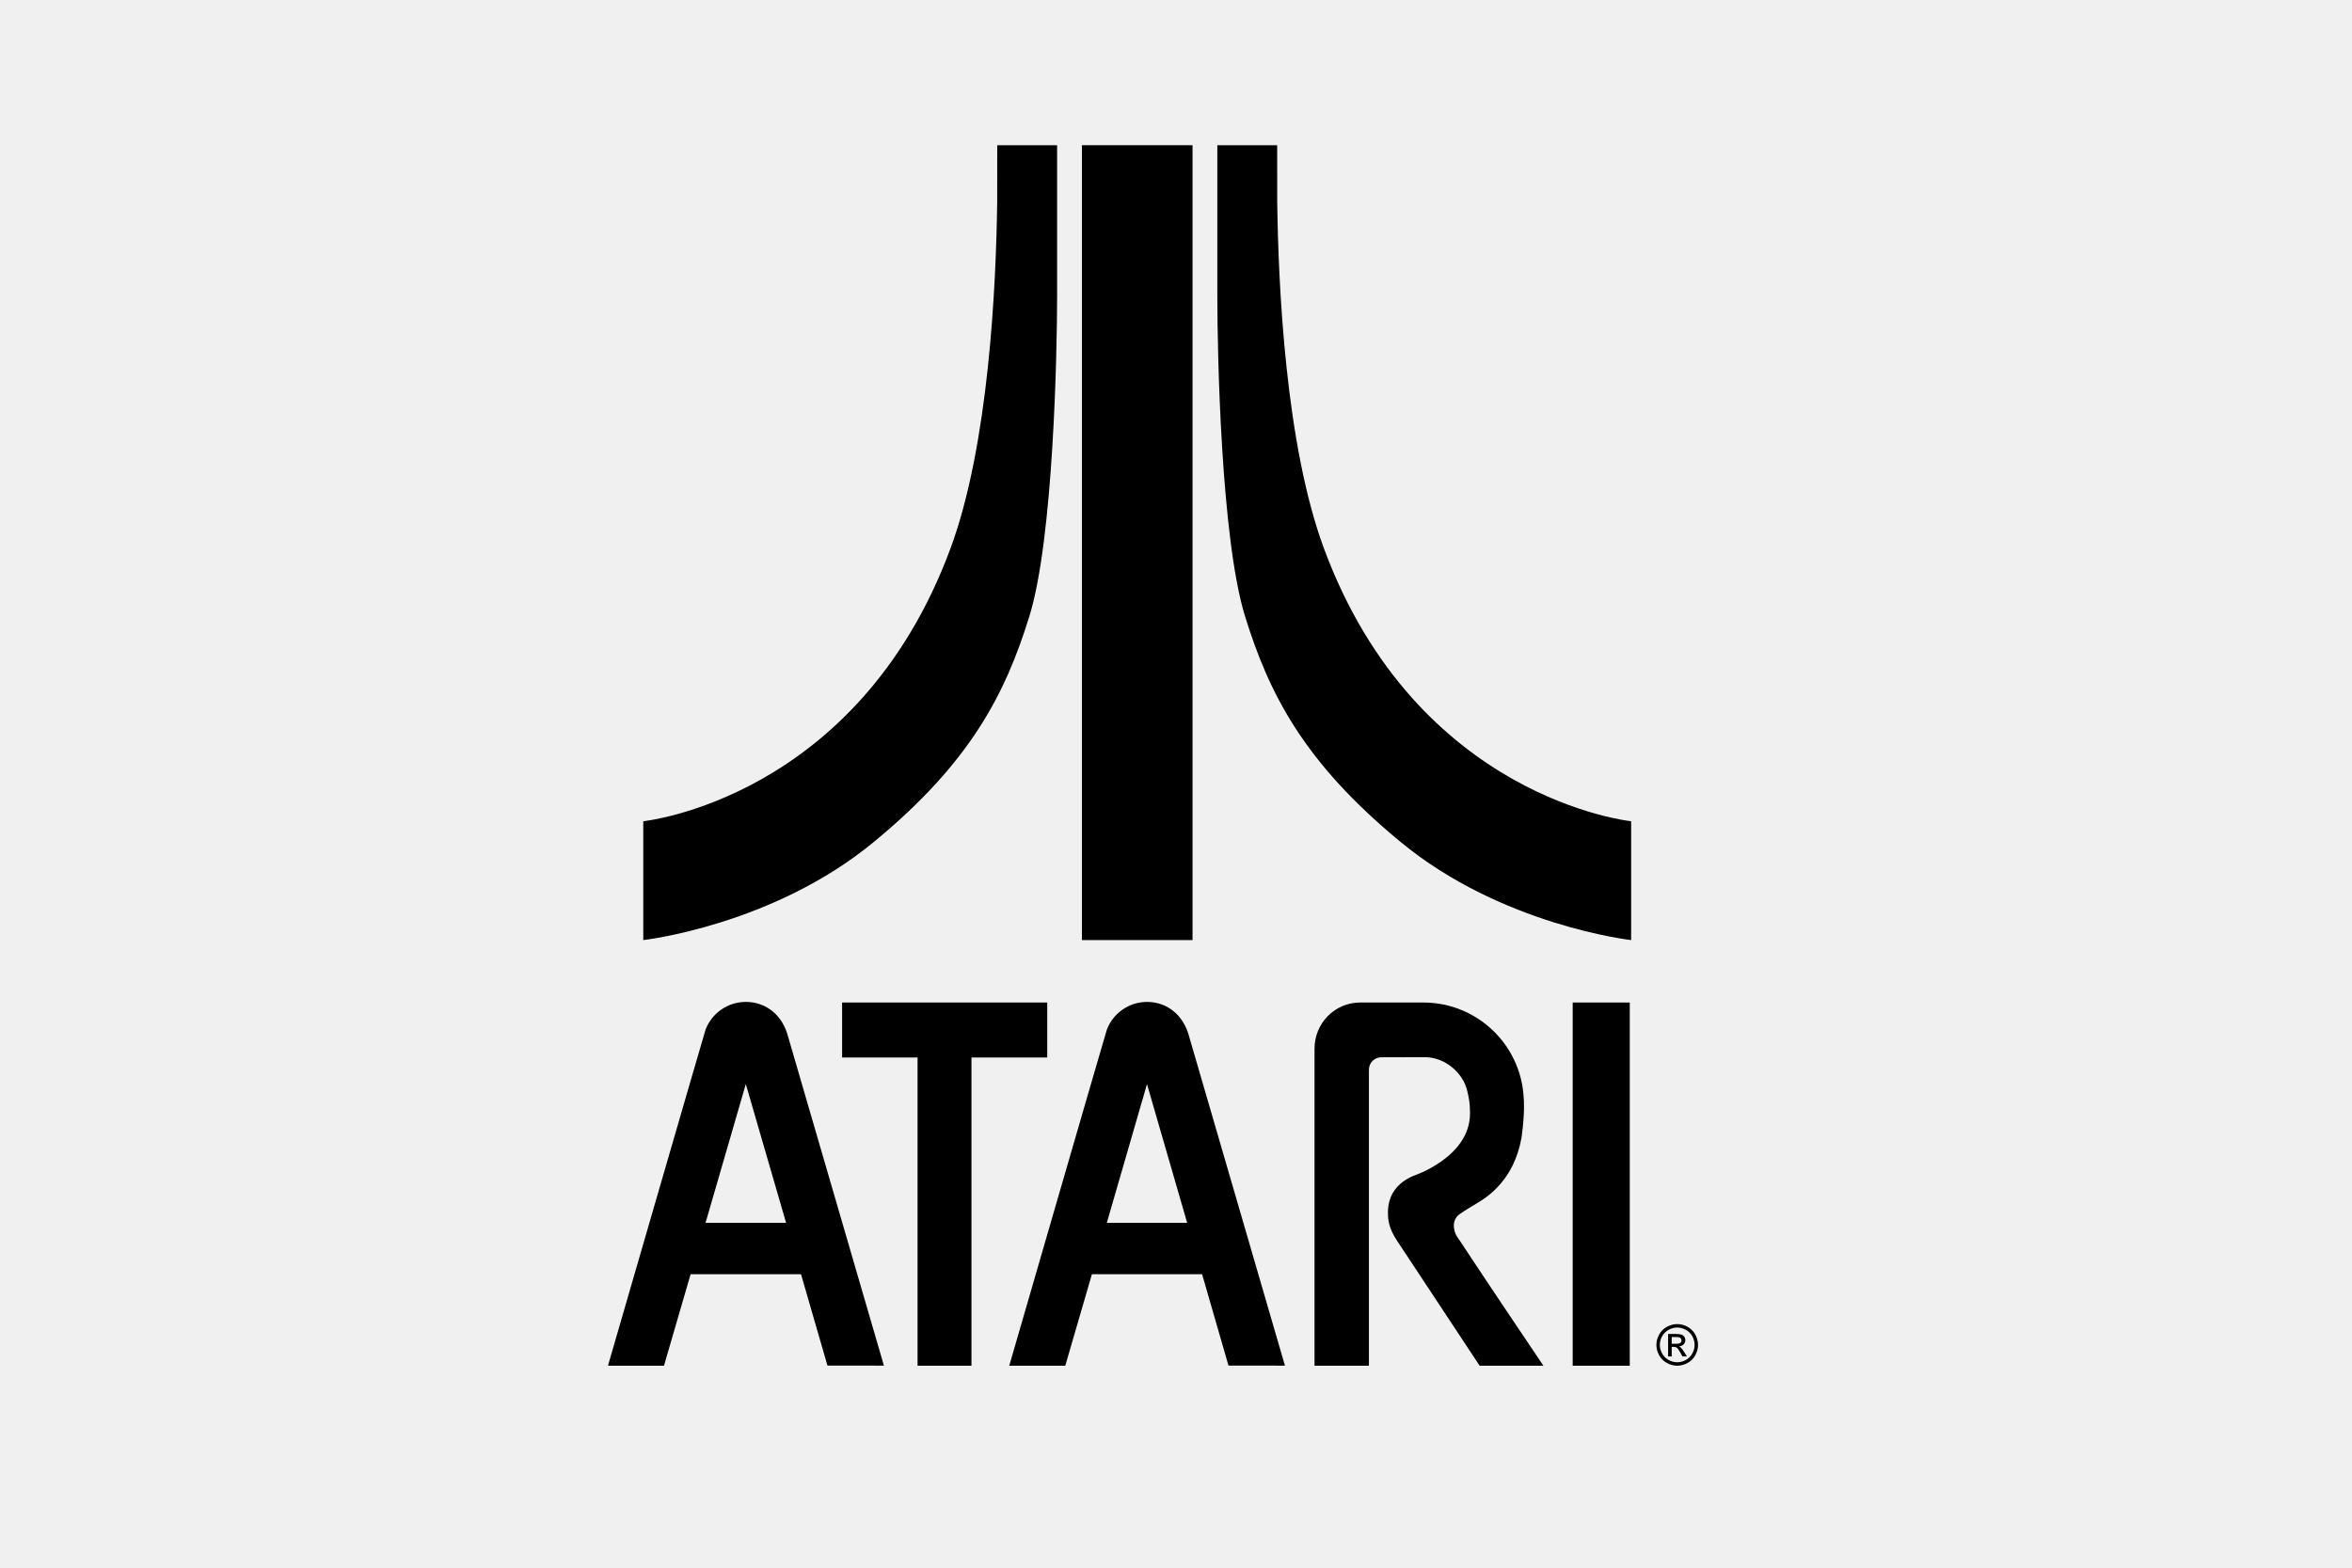
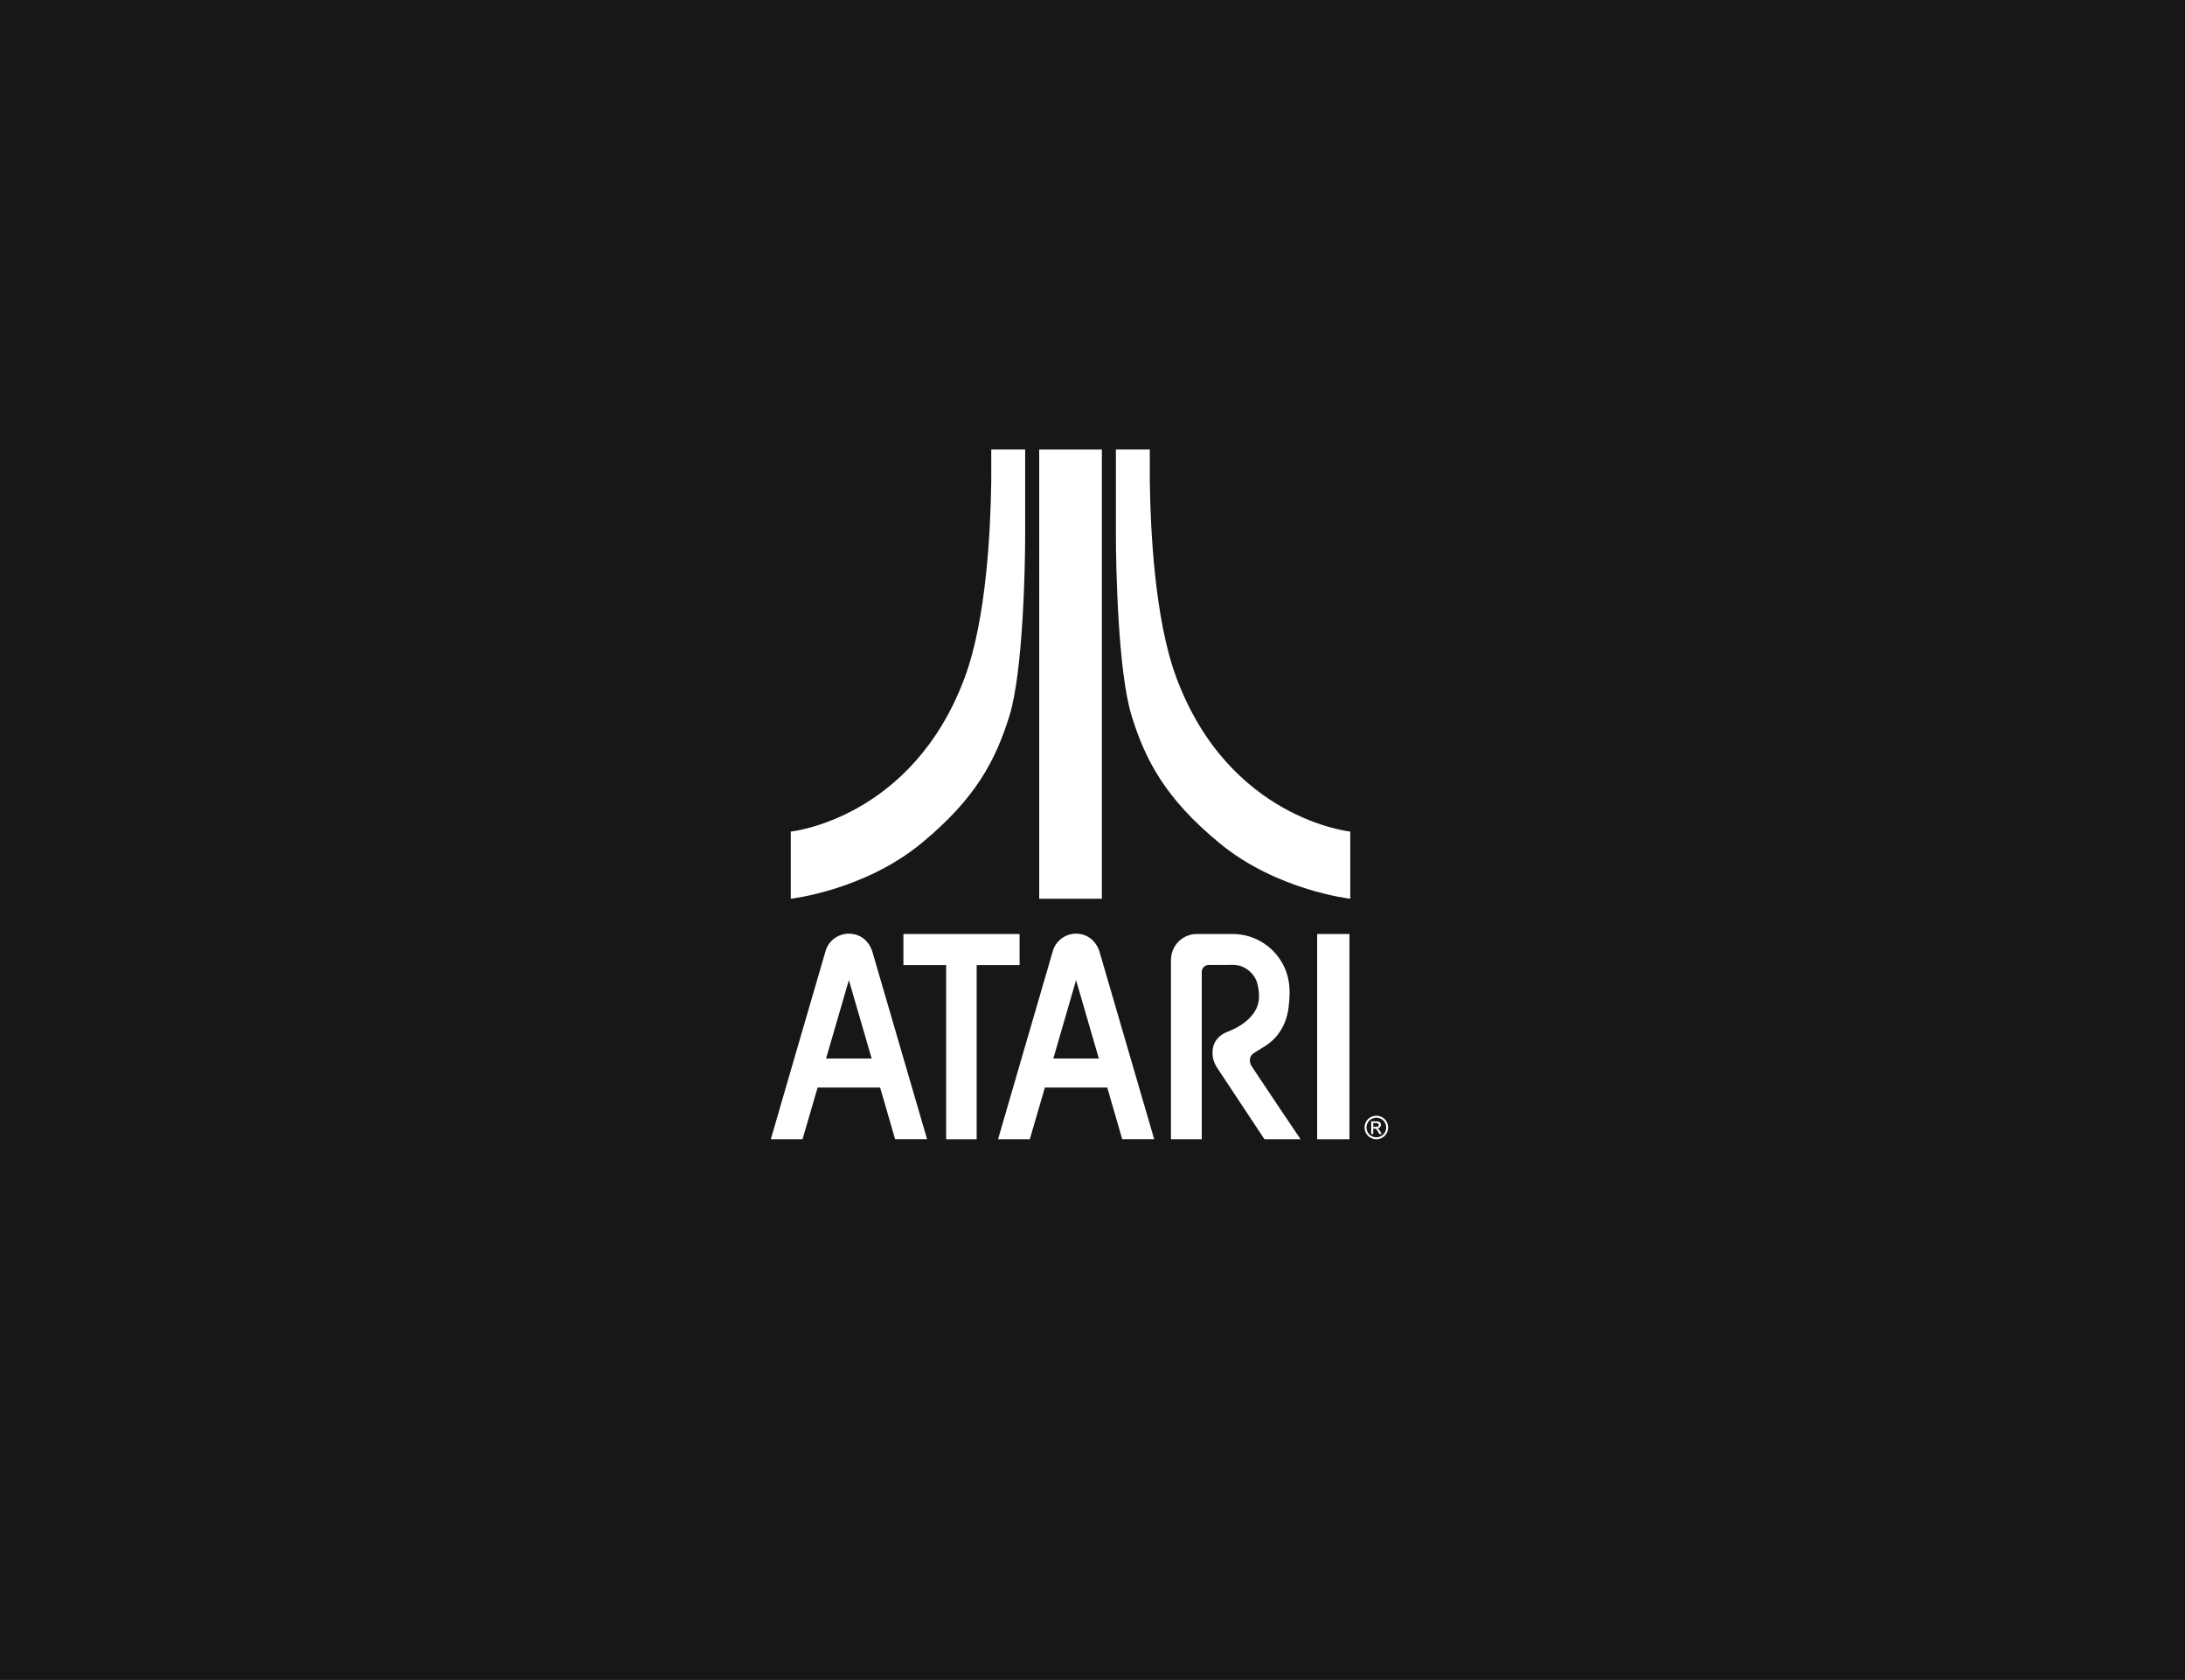
- <svg xmlns="http://www.w3.org/2000/svg" width="1152" height="768">
+ <svg xmlns="http://www.w3.org/2000/svg" width="333" height="256" viewBox="0 0 333 256" fill="none">
+   <rect width="333" height="256" fill="#171717" />
+   <g clip-path="url(#clip0_3521_17281)">
+     <mask id="mask0_3521_17281" style="mask-type:luminance" maskUnits="userSpaceOnUse" x="65" y="56" width="203" height="135">
+       <path d="M65 56H268V191H65V56Z" fill="white" />
+     </mask>
+     <g mask="url(#mask0_3521_17281)">
+       <path d="M120.52 136.955C120.52 136.955 131.719 135.696 140.452 128.477C148.77 121.637 151.773 115.745 153.846 109.065C155.919 102.384 156.238 86.319 156.238 81.547V68.504H151.07C151.07 68.504 151.068 69.821 151.068 73.333C150.975 80.566 150.35 94.317 147.024 103.258C139 124.831 120.52 126.72 120.52 126.72V136.955Z" fill="white" />
+       <path d="M205.783 136.955C205.783 136.955 194.583 135.696 185.852 128.477C177.533 121.637 174.529 115.745 172.457 109.065C170.384 102.384 170.067 86.319 170.067 81.547V68.504H175.233C175.233 68.504 175.235 69.821 175.235 73.333C175.328 80.566 175.951 94.317 179.279 103.258C187.303 124.831 205.783 126.72 205.783 126.72V136.955Z" fill="white" />
+       <path d="M167.927 136.955H158.379V68.504H167.927V136.955Z" fill="white" />
+       <path d="M155.387 142.331H137.682V147.065H144.194V173.607H148.847V147.065H155.387V142.331Z" fill="white" />
+       <path d="M205.665 173.607H200.738V142.33H205.665V173.607Z" fill="white" />
+       <path d="M125.893 161.306L129.37 149.356L132.848 161.306H125.893ZM133.026 145.287C132.568 143.488 131.186 142.279 129.372 142.279C127.794 142.279 126.447 143.258 125.906 144.639H125.903L125.899 144.657C125.824 144.853 117.473 173.607 117.473 173.607H122.308L124.607 165.725H134.134L136.417 173.597L141.29 173.598L133.026 145.287Z" fill="white" />
+       <path d="M160.528 161.306L163.996 149.356L167.464 161.306H160.528ZM167.643 145.288C167.184 143.488 165.803 142.279 163.997 142.279C162.429 142.279 161.081 143.258 160.54 144.639H160.538L160.534 144.657C160.459 144.853 152.107 173.607 152.107 173.607H156.943L159.242 165.725H168.751L171.029 173.597L175.902 173.599L167.643 145.288Z" fill="white" />
+       <path d="M196.511 150.568C196.511 150.568 196.643 151.702 196.321 153.979C195.668 157.621 193.389 159.083 192.435 159.639C191.483 160.196 190.948 160.579 190.948 160.579C190.665 160.796 190.482 161.136 190.482 161.519C190.482 161.675 190.49 162.083 190.777 162.519C190.777 162.519 191.108 162.985 192.062 164.446C193.016 165.907 198.211 173.607 198.211 173.607H192.707L185.605 162.884C184.793 161.697 184.793 160.87 184.793 160.41C184.793 158.853 185.65 157.823 186.993 157.255C186.993 157.255 191.878 155.672 191.878 151.869C191.878 150.939 191.765 150.473 191.627 149.899C191.272 148.433 189.77 147.037 187.961 147.037L184.221 147.047C183.63 147.047 183.151 147.525 183.151 148.113V173.607H178.456V146.298C178.456 144.108 180.217 142.331 182.387 142.331H187.852C192.64 142.331 196.521 146.203 196.521 150.978" fill="white" />
+       <path d="M209.285 171.719H209.663C209.844 171.719 209.968 171.693 210.034 171.638C210.1 171.586 210.132 171.513 210.132 171.426C210.132 171.368 210.117 171.318 210.085 171.273C210.051 171.227 210.009 171.194 209.953 171.172C209.897 171.15 209.792 171.138 209.639 171.138H209.285V171.719ZM208.973 172.806V170.875H209.637C209.864 170.875 210.027 170.895 210.129 170.93C210.231 170.966 210.312 171.028 210.372 171.118C210.434 171.206 210.463 171.299 210.463 171.399C210.463 171.541 210.412 171.664 210.312 171.768C210.211 171.871 210.077 171.931 209.91 171.942C209.979 171.973 210.034 172.006 210.075 172.045C210.153 172.123 210.248 172.25 210.36 172.428L210.596 172.806H210.214L210.044 172.503C209.909 172.261 209.8 172.113 209.717 172.052C209.661 172.009 209.576 171.986 209.468 171.986H209.285V172.806H208.973ZM209.761 170.319C209.508 170.319 209.263 170.383 209.023 170.512C208.786 170.64 208.599 170.824 208.462 171.064C208.329 171.305 208.26 171.556 208.26 171.815C208.26 172.072 208.327 172.323 208.458 172.559C208.591 172.795 208.776 172.978 209.015 173.112C209.253 173.245 209.502 173.31 209.761 173.31C210.019 173.31 210.268 173.245 210.506 173.112C210.745 172.978 210.93 172.795 211.061 172.559C211.192 172.323 211.259 172.072 211.259 171.815C211.259 171.556 211.192 171.305 211.057 171.064C210.924 170.824 210.737 170.64 210.496 170.512C210.257 170.383 210.011 170.319 209.761 170.319ZM209.761 170.022C210.062 170.022 210.357 170.097 210.644 170.251C210.932 170.407 211.155 170.629 211.315 170.916C211.475 171.204 211.556 171.505 211.556 171.815C211.556 172.125 211.476 172.422 211.32 172.707C211.161 172.992 210.94 173.213 210.655 173.369C210.369 173.526 210.072 173.607 209.761 173.607C209.45 173.607 209.151 173.526 208.865 173.369C208.582 173.213 208.358 172.992 208.2 172.707C208.041 172.422 207.963 172.125 207.963 171.815C207.963 171.505 208.043 171.204 208.204 170.916C208.365 170.629 208.589 170.407 208.877 170.251C209.166 170.097 209.459 170.022 209.761 170.022Z" fill="white" />
+     </g>
+   </g>
  <defs>
-     <clipPath id="a" clipPathUnits="userSpaceOnUse">
-       <path d="M0 576h864V0H0Z" />
+     <clipPath id="clip0_3521_17281">
+       <rect width="203" height="135" fill="white" transform="translate(65 56)" />
    </clipPath>
  </defs>
-   <g clip-path="url(#a)" transform="matrix(1.33333 0 0 -1.33333 0 768)">
-     <path d="M0 0s47.666 5.374 84.834 36.175c35.404 29.181 48.182 54.322 57.006 82.824 8.824 28.506 10.182 97.049 10.182 117.408v55.651h-21.995s-.011-5.618-.011-20.604c-.396-30.861-3.057-89.529-17.21-127.681C78.654 51.732 0 43.67 0 43.67Z" style="fill:#000;fill-opacity:1;fill-rule:nonzero;stroke:none" transform="translate(236.303 230.591)" />
-     <path d="M0 0s-47.666 5.374-84.828 36.175c-35.405 29.181-48.191 54.322-57.012 82.824-8.823 28.506-10.172 97.049-10.172 117.408v55.651h21.986s.011-5.618.011-20.604c.394-30.861 3.047-89.529 17.213-127.681C-78.653 51.732 0 43.67 0 43.67Z" style="fill:#000;fill-opacity:1;fill-rule:nonzero;stroke:none" transform="translate(599.195 230.591)" />
-     <path d="M438.073 230.591h-40.635v292.058h40.635z" style="fill:#000;fill-opacity:1;fill-rule:nonzero;stroke:none" />
-     <path d="M0 0h-75.357v-20.201h27.716v-113.244h19.804v113.244H0Z" style="fill:#000;fill-opacity:1;fill-rule:nonzero;stroke:none" transform="translate(384.703 207.656)" />
-     <path d="M598.694 74.212h-20.969v133.445h20.969z" style="fill:#000;fill-opacity:1;fill-rule:nonzero;stroke:none" />
-     <path d="m0 0 14.8 50.989L29.601 0Zm30.359 68.347c-1.951 7.679-7.831 12.837-15.552 12.837-6.716 0-12.451-4.178-14.754-10.071H.041l-.018-.075c-.316-.836-35.862-123.519-35.862-123.519h20.581l9.786 33.627h40.545l9.72-33.587 20.739-.005z" style="fill:#000;fill-opacity:1;fill-rule:nonzero;stroke:none" transform="translate(259.172 126.692)" />
-     <path d="m0 0 14.76 50.989L29.521 0Zm30.281 68.347c-1.952 7.679-7.832 12.837-15.516 12.837-6.674 0-12.41-4.178-14.713-10.071H.044l-.021-.075C-.296 70.202-35.84-52.481-35.84-52.481h20.582l9.785 33.627h40.472l9.696-33.587 20.74-.005z" style="fill:#000;fill-opacity:1;fill-rule:nonzero;stroke:none" transform="translate(406.584 126.692)" />
-     <path d="M0 0s.562-4.839-.809-14.553c-2.776-15.542-12.478-21.779-16.537-24.151-4.054-2.378-6.331-4.009-6.331-4.009a5.059 5.059 0 0 1-1.981-4.011c0-.667.032-2.407 1.253-4.268 0 0 1.411-1.99 5.471-8.221C-14.872-65.449 7.238-98.3 7.238-98.3H-16.19l-30.226 45.749c-3.457 5.067-3.457 8.596-3.457 10.556 0 6.646 3.65 11.04 9.364 13.461 0 0 20.79 6.756 20.79 22.98 0 3.969-.479 5.956-1.066 8.408-1.513 6.255-7.902 12.211-15.603 12.211l-15.919-.043a4.551 4.551 0 0 1-4.552-4.549V-98.3h-19.984V18.219c0 9.343 7.495 16.926 16.73 16.926h23.259C-16.476 35.145.043 18.624.043-1.749" style="fill:#000;fill-opacity:1;fill-rule:nonzero;stroke:none" transform="translate(559.73 172.511)" />
-     <path d="M0 0h1.612c.769 0 1.299.11 1.577.343.281.225.418.535.418.907 0 .247-.062.461-.198.654a1.233 1.233 0 0 1-.563.428c-.241.097-.688.145-1.336.145H0Zm-1.325-4.638v8.239H1.5c.966 0 1.662-.085 2.096-.235a2.031 2.031 0 0 0 1.034-.801c.262-.375.385-.774.385-1.199 0-.608-.216-1.133-.642-1.575-.431-.442-1.002-.696-1.709-.744.292-.131.525-.271.702-.439.329-.332.736-.876 1.21-1.634l1.007-1.612H3.958l-.726 1.291c-.573 1.033-1.036 1.665-1.39 1.925-.238.182-.6.284-1.06.284H0v-3.5zM2.03 5.971c-1.077 0-2.121-.273-3.144-.822-1.009-.546-1.802-1.333-2.386-2.356-.567-1.029-.862-2.097-.862-3.205 0-1.096.287-2.164.846-3.171a6.055 6.055 0 0 1 2.37-2.362 6.418 6.418 0 0 1 3.176-.843c1.095 0 2.155.278 3.17.843a6.022 6.022 0 0 1 2.362 2.362c.557 1.007.843 2.075.843 3.171 0 1.108-.286 2.176-.862 3.205a5.786 5.786 0 0 1-2.386 2.356c-1.02.549-2.067.822-3.127.822m0 1.27c1.28 0 2.535-.322 3.757-.98a7.085 7.085 0 0 0 2.857-2.834C9.321 2.198 9.669.913 9.669-.412c0-1.321-.34-2.587-1.006-3.803A7.08 7.08 0 0 0 5.832-7.04C4.616-7.712 3.35-8.055 2.03-8.055c-1.326 0-2.598.343-3.816 1.015a7.086 7.086 0 0 0-2.828 2.825c-.677 1.216-1.009 2.482-1.009 3.803 0 1.325.34 2.61 1.025 3.839a7.075 7.075 0 0 0 2.863 2.834c1.229.658 2.477.98 3.765.98" style="fill:#000;fill-opacity:1;fill-rule:nonzero;stroke:none" transform="translate(614.099 82.266)" />
-   </g>
</svg>
